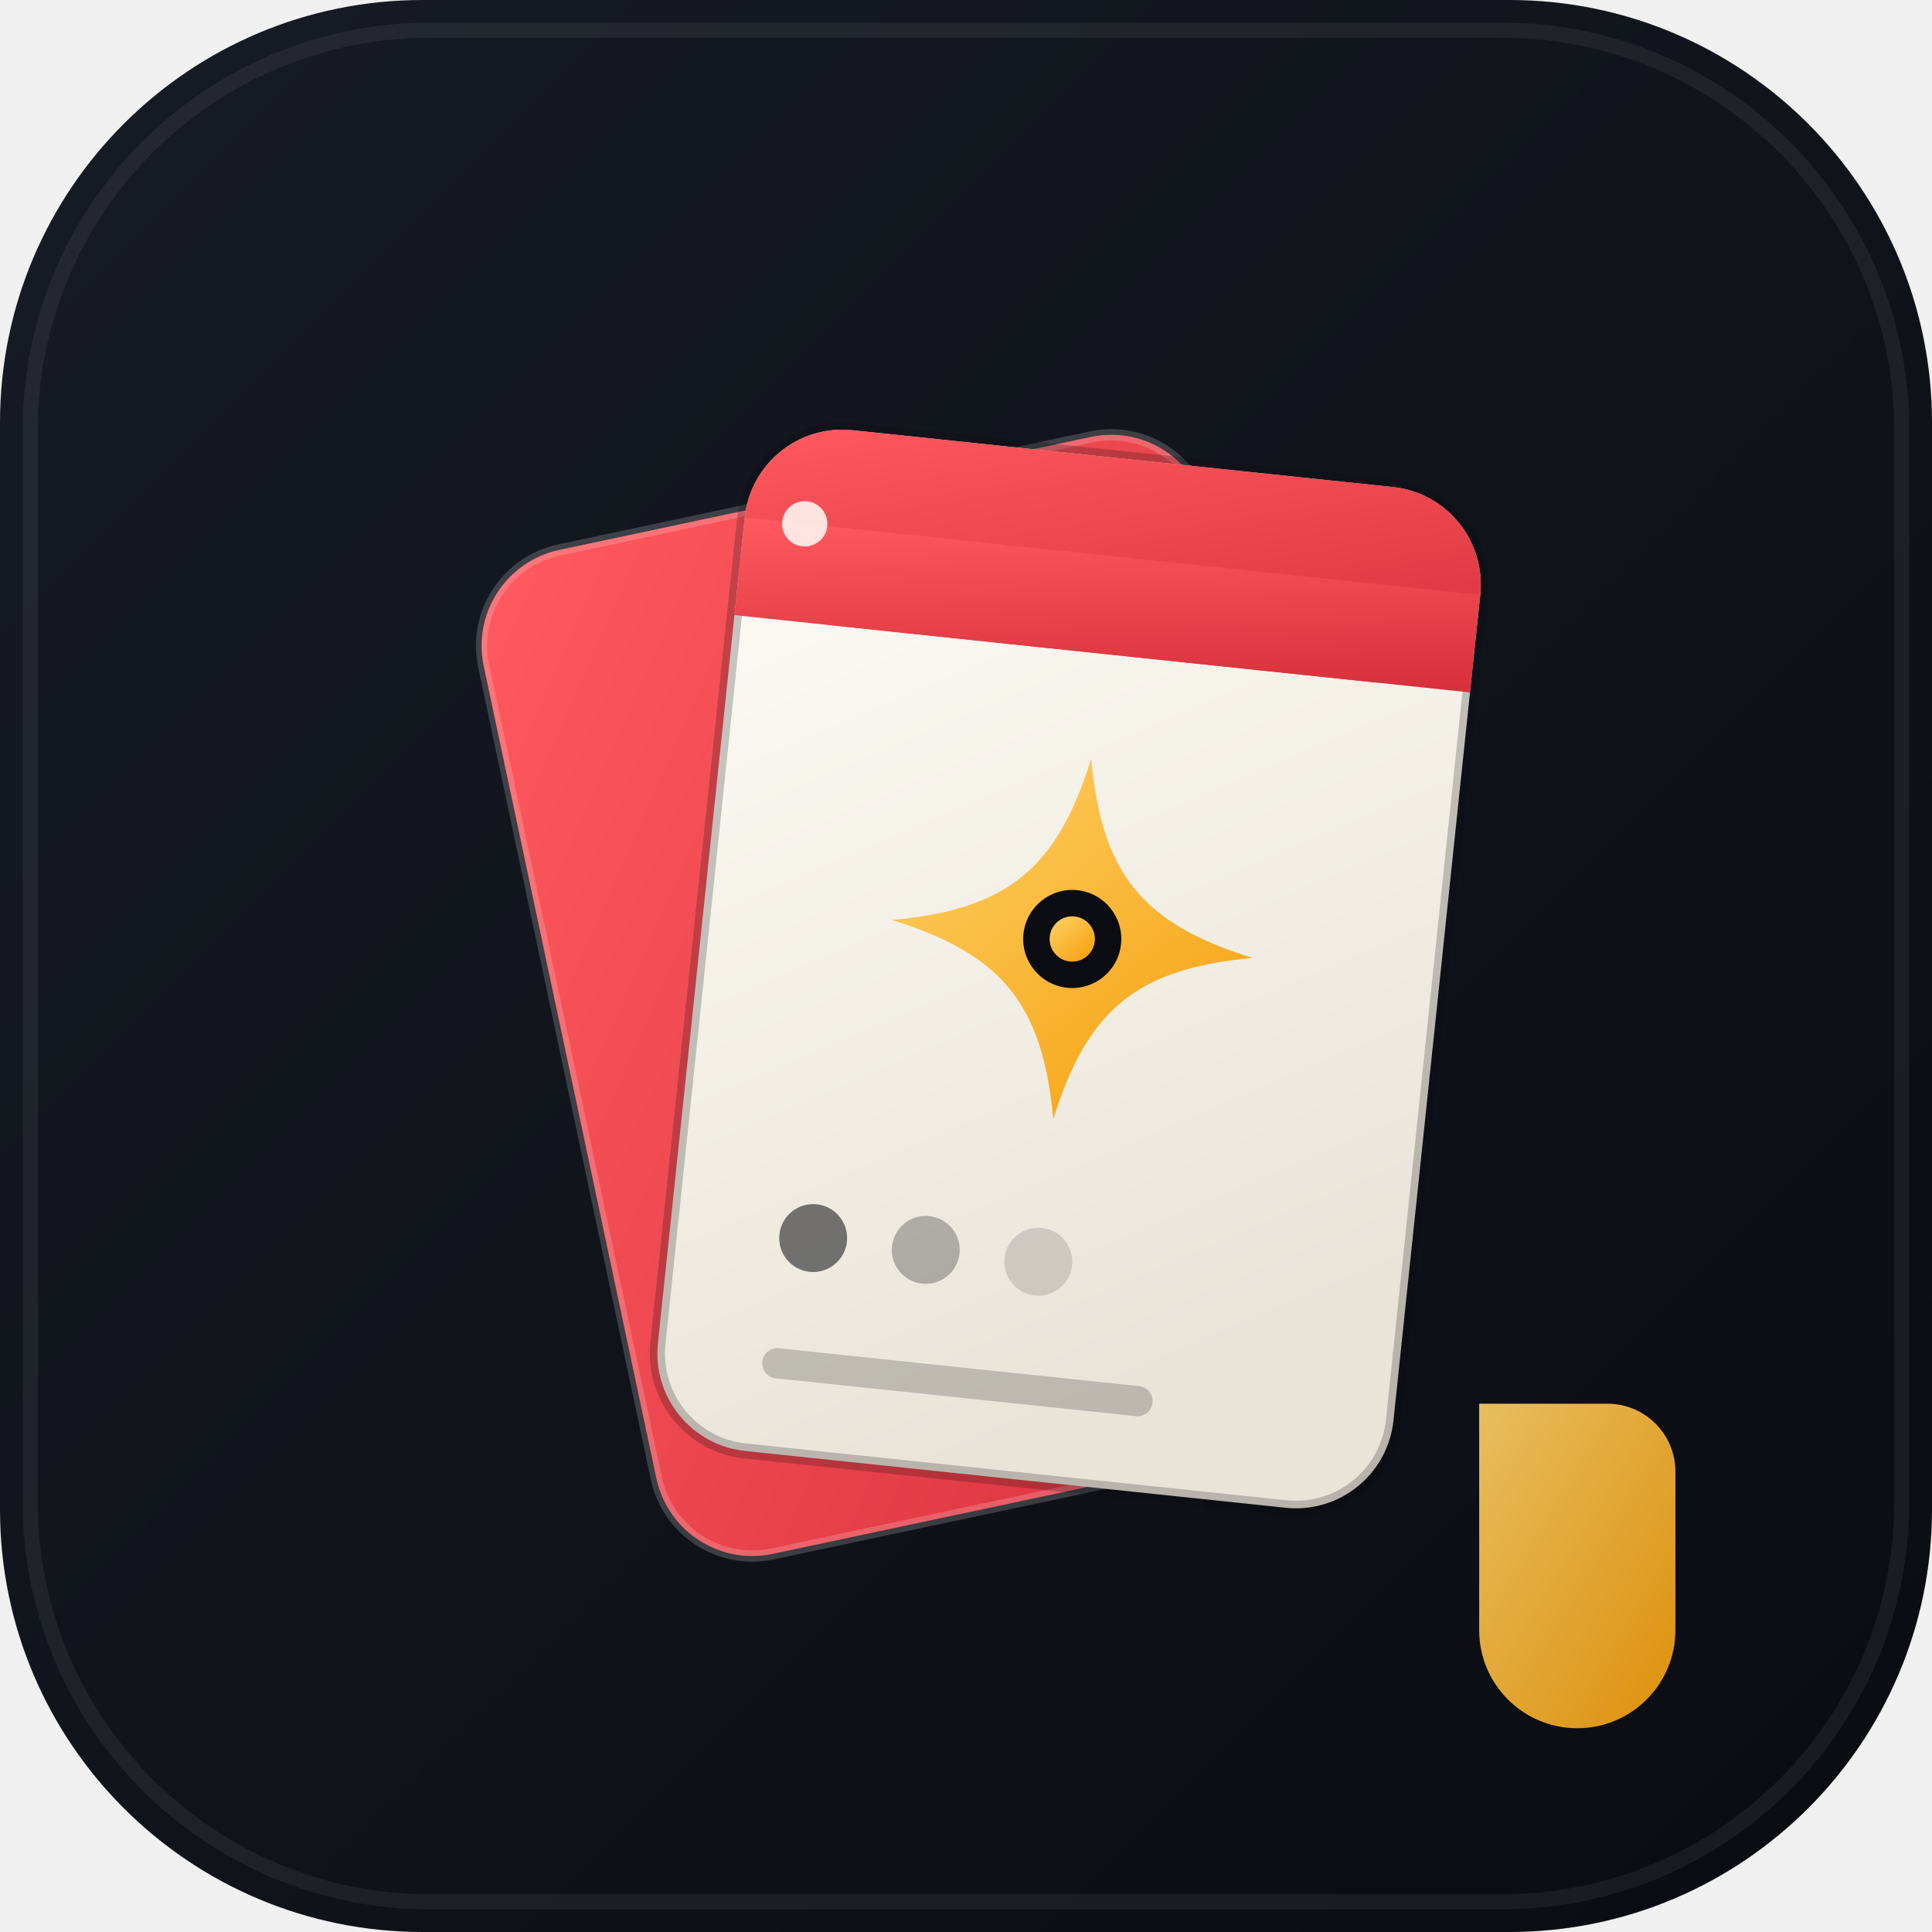
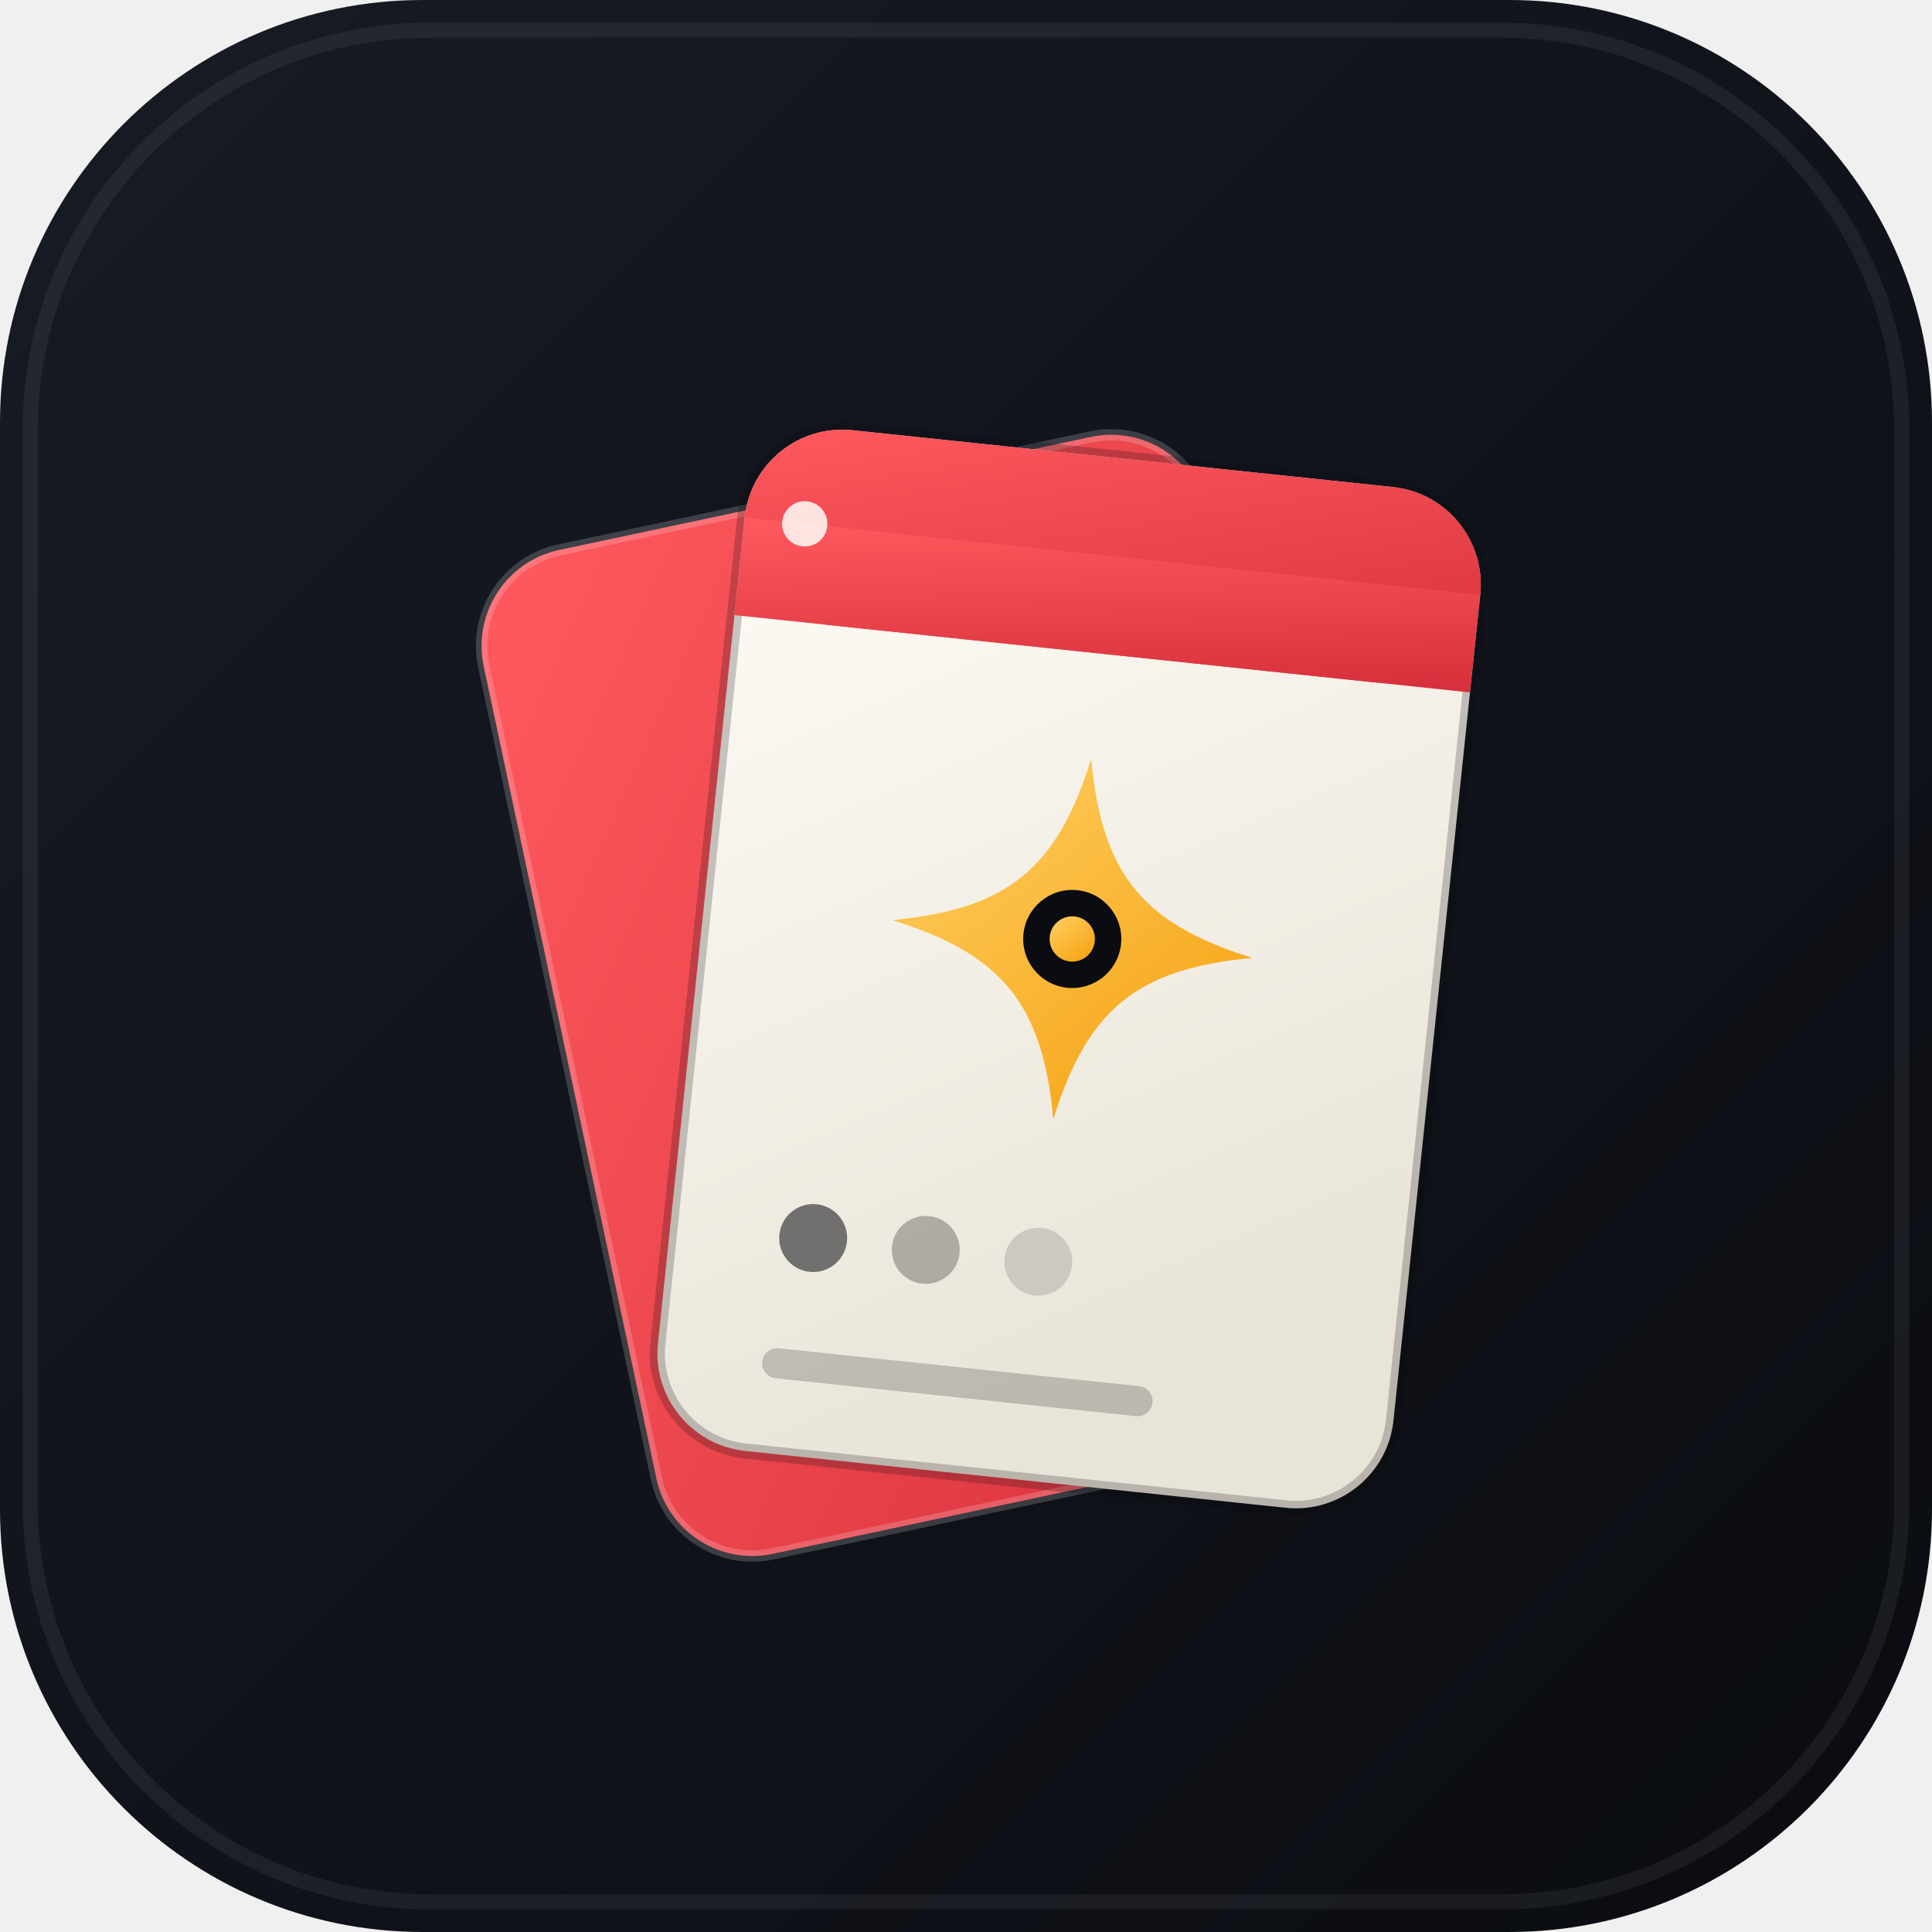
<svg xmlns="http://www.w3.org/2000/svg" viewBox="0 0 512 512" role="img" aria-labelledby="pgTitle">
  <defs>
    <linearGradient id="tile" x1="0" y1="0" x2="1" y2="1">
      <stop offset="0" stop-color="#171B24" />
      <stop offset="1" stop-color="#0A0C11" />
    </linearGradient>
    <linearGradient id="crimson" x1="0" y1="0" x2="1" y2="1">
      <stop offset="0" stop-color="#FF5A5F" />
      <stop offset="1" stop-color="#D62F3B" />
    </linearGradient>
    <linearGradient id="amber" x1="0" y1="0" x2="1" y2="1">
      <stop offset="0" stop-color="#FFD166" />
      <stop offset="1" stop-color="#F59E0B" />
    </linearGradient>
    <linearGradient id="bone" x1="0" y1="0" x2="0.4" y2="1">
      <stop offset="0" stop-color="#FFFDF8" />
      <stop offset="1" stop-color="#E9E4D8" />
    </linearGradient>
  </defs>
  <rect width="512" height="512" rx="112" fill="url(#tile)" />
  <rect x="8" y="8" width="496" height="496" rx="106" fill="none" stroke="#FFFFFF" stroke-opacity="0.06" stroke-width="4" />
  <g transform="rotate(-12 256 268)">
    <rect x="150" y="126" width="196" height="272" rx="26" fill="url(#crimson)" />
    <rect x="150" y="126" width="196" height="272" rx="26" fill="none" stroke="#FFFFFF" stroke-opacity="0.18" stroke-width="3" />
    <path d="M170 336h156" stroke="#FFFFFF" stroke-opacity="0.30" stroke-width="6" stroke-linecap="round" />
    <path d="M170 360h108" stroke="#FFFFFF" stroke-opacity="0.18" stroke-width="6" stroke-linecap="round" />
  </g>
  <g transform="rotate(6 256 268)">
    <rect x="184" y="118" width="196" height="272" rx="26" fill="url(#bone)" />
    <rect x="184" y="118" width="196" height="272" rx="26" fill="none" stroke="#0A0C11" stroke-opacity="0.22" stroke-width="4" />
    <rect x="184" y="118" width="196" height="52" rx="26" fill="url(#crimson)" />
    <rect x="184" y="144" width="196" height="26" fill="url(#crimson)" />
    <circle cx="200" cy="144" r="6" fill="#FFFDF8" fill-opacity="0.85" />
    <path d="M282 198c6 30 18 42 48 48-30 6-42 18-48 48-6-30-18-42-48-48 30-6 42-18 48-48Z" fill="url(#amber)" />
    <circle cx="282" cy="246" r="13" fill="#0A0C11" />
    <circle cx="282" cy="246" r="6" fill="url(#amber)" />
    <circle cx="222" cy="332" r="9" fill="#0A0C11" fill-opacity="0.55" />
    <circle cx="252" cy="332" r="9" fill="#0A0C11" fill-opacity="0.28" />
    <circle cx="282" cy="332" r="9" fill="#0A0C11" fill-opacity="0.14" />
    <path d="M216 366h96" stroke="#0A0C11" stroke-opacity="0.20" stroke-width="8" stroke-linecap="round" />
  </g>
-   <path d="M392 372h34a18 18 0 0 1 18 18v42a26 26 0 0 1-52 0v-60Z" fill="url(#amber)" opacity="0.9" />
</svg>
